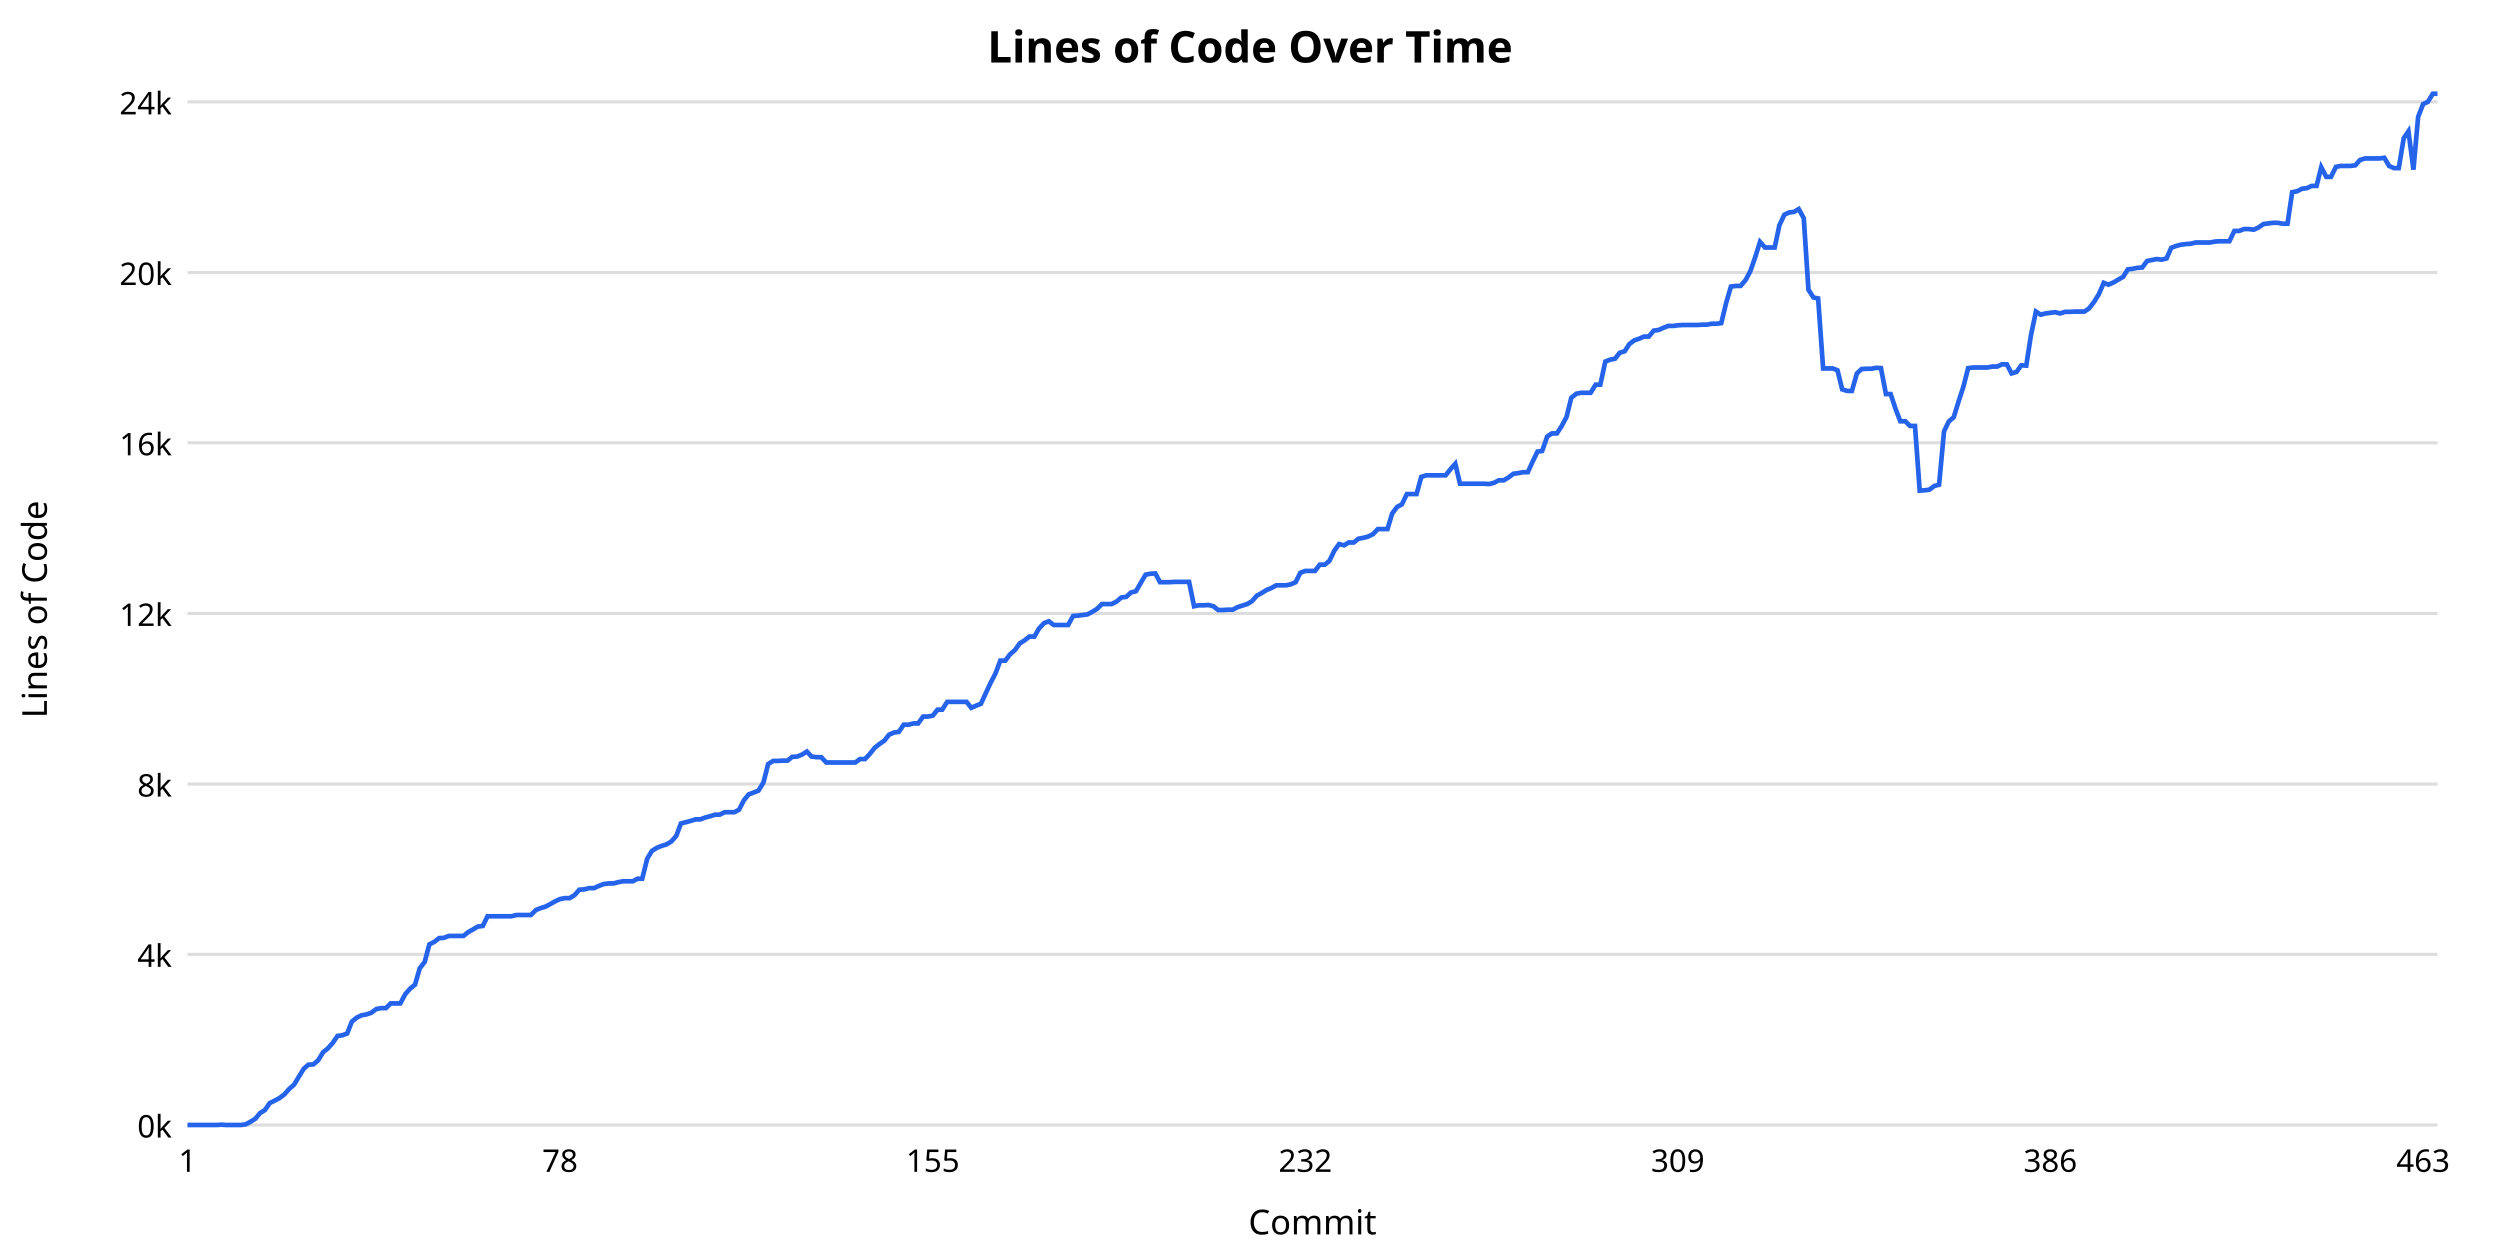
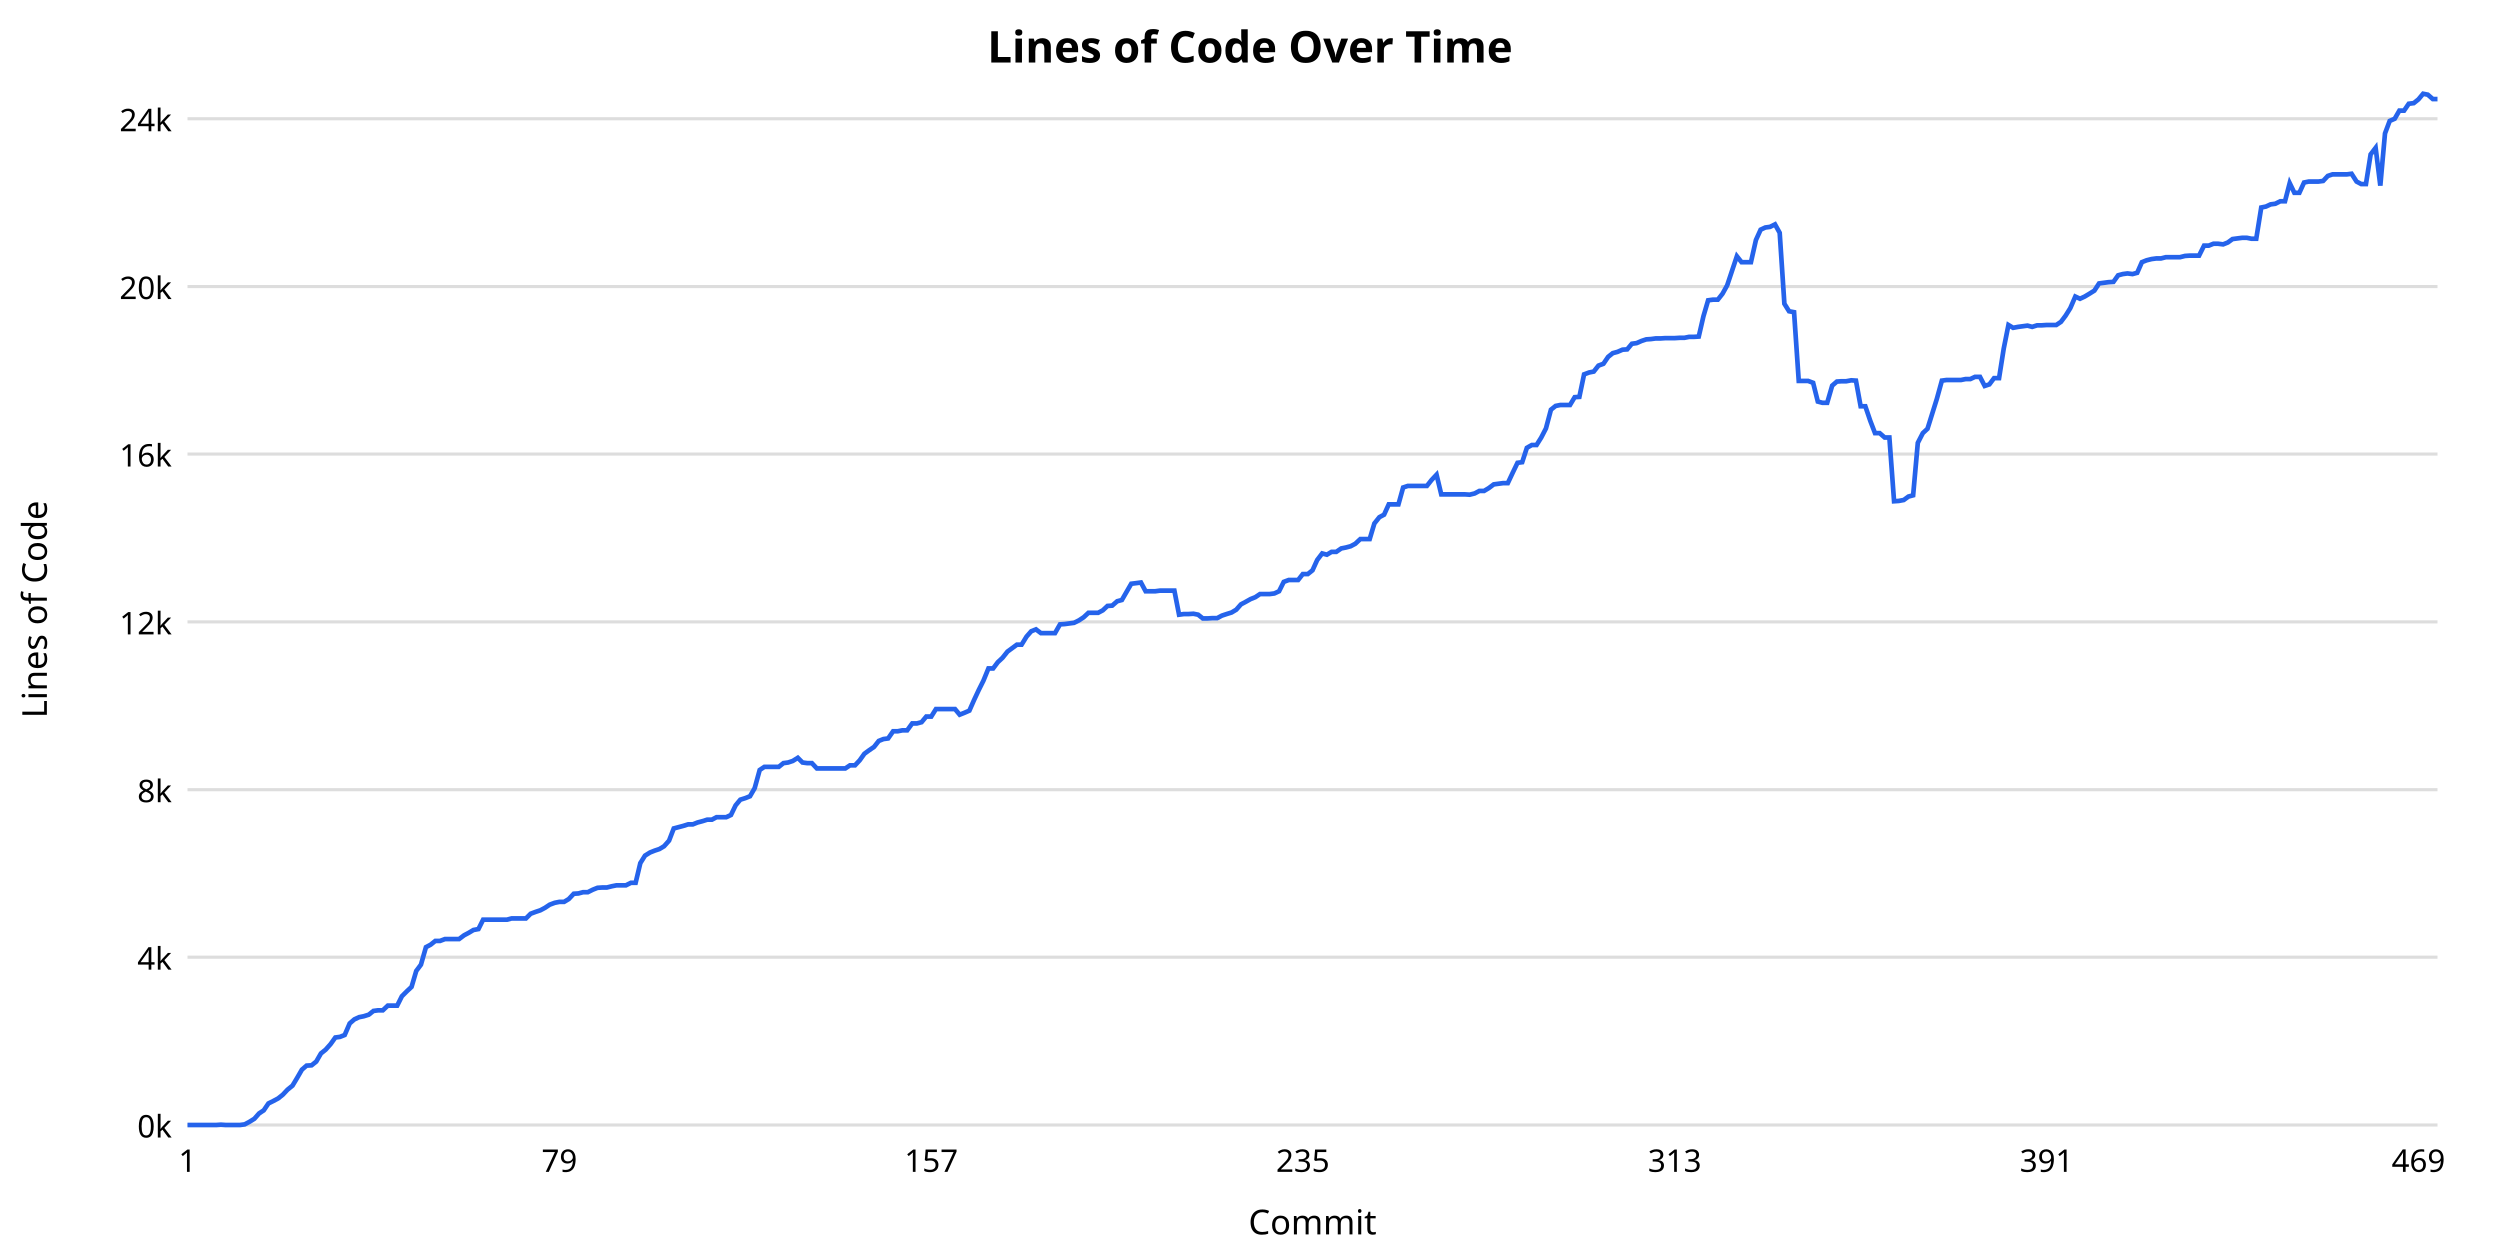
<svg xmlns="http://www.w3.org/2000/svg" width="800" height="400" style="background:#fff">
  <text x="400" y="20" font-family="sans-serif" font-size="14" text-anchor="middle" font-weight="bold">Lines of Code Over Time</text>
  <text x="420" y="395" font-family="sans-serif" font-size="11" text-anchor="middle">Commit</text>
  <text x="15" y="195" font-family="sans-serif" font-size="11" text-anchor="middle" transform="rotate(-90,15,195)">Lines of Code</text>
  <line x1="60" y1="360.0" x2="780" y2="360.0" stroke="#ddd" />
  <text x="55" y="364.0" font-family="sans-serif" font-size="10" text-anchor="end">0k</text>
-   <line x1="60" y1="305.4" x2="780" y2="305.4" stroke="#ddd" />
-   <text x="55" y="309.4" font-family="sans-serif" font-size="10" text-anchor="end">4k</text>
-   <line x1="60" y1="250.9" x2="780" y2="250.9" stroke="#ddd" />
-   <text x="55" y="254.9" font-family="sans-serif" font-size="10" text-anchor="end">8k</text>
-   <line x1="60" y1="196.3" x2="780" y2="196.3" stroke="#ddd" />
-   <text x="55" y="200.3" font-family="sans-serif" font-size="10" text-anchor="end">12k</text>
-   <line x1="60" y1="141.7" x2="780" y2="141.7" stroke="#ddd" />
-   <text x="55" y="145.7" font-family="sans-serif" font-size="10" text-anchor="end">16k</text>
-   <line x1="60" y1="87.2" x2="780" y2="87.2" stroke="#ddd" />
-   <text x="55" y="91.2" font-family="sans-serif" font-size="10" text-anchor="end">20k</text>
-   <line x1="60" y1="32.6" x2="780" y2="32.6" stroke="#ddd" />
-   <text x="55" y="36.6" font-family="sans-serif" font-size="10" text-anchor="end">24k</text>
+   <line x1="60" y1="306.3" x2="780" y2="306.3" stroke="#ddd" />
+   <text x="55" y="310.3" font-family="sans-serif" font-size="10" text-anchor="end">4k</text>
+   <line x1="60" y1="252.7" x2="780" y2="252.7" stroke="#ddd" />
+   <text x="55" y="256.7" font-family="sans-serif" font-size="10" text-anchor="end">8k</text>
+   <line x1="60" y1="199.0" x2="780" y2="199.0" stroke="#ddd" />
+   <text x="55" y="203.0" font-family="sans-serif" font-size="10" text-anchor="end">12k</text>
+   <line x1="60" y1="145.3" x2="780" y2="145.3" stroke="#ddd" />
+   <text x="55" y="149.3" font-family="sans-serif" font-size="10" text-anchor="end">16k</text>
+   <line x1="60" y1="91.7" x2="780" y2="91.7" stroke="#ddd" />
+   <text x="55" y="95.7" font-family="sans-serif" font-size="10" text-anchor="end">20k</text>
+   <line x1="60" y1="38.0" x2="780" y2="38.0" stroke="#ddd" />
+   <text x="55" y="42.0" font-family="sans-serif" font-size="10" text-anchor="end">24k</text>
  <text x="60.0" y="375" font-family="sans-serif" font-size="10" text-anchor="middle">1</text>
-   <text x="179.2" y="375" font-family="sans-serif" font-size="10" text-anchor="middle">78</text>
-   <text x="298.5" y="375" font-family="sans-serif" font-size="10" text-anchor="middle">155</text>
-   <text x="417.7" y="375" font-family="sans-serif" font-size="10" text-anchor="middle">232</text>
-   <text x="536.9" y="375" font-family="sans-serif" font-size="10" text-anchor="middle">309</text>
-   <text x="656.1" y="375" font-family="sans-serif" font-size="10" text-anchor="middle">386</text>
-   <text x="775.4" y="375" font-family="sans-serif" font-size="10" text-anchor="middle">463</text>
-   <polyline fill="none" stroke="#2563eb" stroke-width="1.5" points="60.0,360.0 61.5,360.0 63.1,360.0 64.6,360.0 66.2,360.0 67.7,360.0 69.3,360.0 70.8,359.9 72.4,360.0 73.9,360.0 75.5,360.0 77.0,360.0 78.6,359.8 80.1,359.0 81.7,358.0 83.2,356.2 84.8,355.2 86.3,353.0 87.9,352.2 89.4,351.4 91.0,350.2 92.5,348.5 94.1,347.1 95.6,344.6 97.2,342.0 98.7,340.7 100.3,340.6 101.8,339.3 103.4,336.7 104.9,335.5 106.5,333.7 108.0,331.5 109.5,331.3 111.1,330.7 112.6,326.9 114.2,325.6 115.7,324.9 117.3,324.6 118.8,324.1 120.4,322.9 121.9,322.6 123.5,322.6 125.0,321.1 126.6,321.1 128.1,321.1 129.7,318.1 131.2,316.4 132.8,315.1 134.3,309.9 135.9,307.8 137.4,302.2 139.0,301.4 140.5,300.2 142.1,300.1 143.6,299.5 145.2,299.5 146.7,299.5 148.3,299.5 149.8,298.3 151.4,297.4 152.9,296.5 154.5,296.3 156.0,293.2 157.5,293.2 159.1,293.2 160.6,293.2 162.2,293.2 163.7,293.2 165.3,292.8 166.8,292.8 168.4,292.8 169.9,292.8 171.5,291.2 173.0,290.6 174.6,290.1 176.1,289.3 177.7,288.4 179.2,287.7 180.8,287.4 182.3,287.4 183.9,286.4 185.4,284.7 187.0,284.6 188.5,284.2 190.1,284.2 191.6,283.5 193.2,282.9 194.7,282.7 196.3,282.7 197.8,282.3 199.4,282.0 200.9,282.0 202.5,282.0 204.0,281.2 205.5,281.2 207.1,274.8 208.6,272.3 210.2,271.3 211.7,270.7 213.3,270.2 214.8,269.3 216.4,267.5 217.9,263.5 219.5,263.1 221.0,262.7 222.6,262.2 224.1,262.2 225.7,261.6 227.2,261.2 228.8,260.7 230.3,260.7 231.9,259.9 233.4,259.9 235.0,259.9 236.5,259.1 238.1,256.0 239.6,254.2 241.2,253.6 242.7,253.0 244.3,250.4 245.8,244.5 247.4,243.5 248.9,243.5 250.5,243.4 252.0,243.4 253.5,242.2 255.1,242.1 256.6,241.5 258.2,240.5 259.7,242.1 261.3,242.3 262.8,242.3 264.4,244.0 265.9,244.0 267.5,244.0 269.0,244.0 270.6,244.0 272.1,244.0 273.7,244.0 275.2,242.9 276.8,242.9 278.3,241.3 279.9,239.3 281.4,238.1 283.0,237.0 284.5,235.1 286.1,234.4 287.6,234.2 289.2,231.9 290.7,231.9 292.3,231.5 293.8,231.5 295.4,229.3 296.9,229.3 298.5,229.0 300.0,227.1 301.5,227.1 303.1,224.6 304.6,224.6 306.2,224.6 307.7,224.6 309.3,224.6 310.8,226.5 312.4,225.8 313.9,225.2 315.5,221.7 317.0,218.5 318.6,215.4 320.1,211.4 321.7,211.4 323.2,209.4 324.8,208.0 326.3,205.9 327.9,204.9 329.4,203.7 331.0,203.7 332.5,201.1 334.1,199.4 335.6,198.8 337.2,200.0 338.7,200.0 340.3,200.0 341.8,200.0 343.4,197.1 344.9,197.0 346.5,196.8 348.0,196.6 349.5,195.8 351.1,194.8 352.6,193.3 354.2,193.3 355.7,193.3 357.3,192.5 358.8,191.2 360.4,191.0 361.9,189.6 363.5,189.2 365.0,186.6 366.6,183.9 368.1,183.6 369.7,183.5 371.2,186.3 372.8,186.3 374.3,186.3 375.9,186.2 377.4,186.2 379.0,186.2 380.5,186.2 382.1,194.0 383.6,193.7 385.2,193.7 386.7,193.6 388.3,194.0 389.8,195.2 391.4,195.2 392.9,195.1 394.5,195.1 396.0,194.3 397.5,193.8 399.1,193.3 400.6,192.4 402.2,190.6 403.7,189.8 405.3,188.8 406.8,188.2 408.4,187.3 409.9,187.3 411.5,187.3 413.0,187.0 414.6,186.3 416.1,183.3 417.7,182.7 419.2,182.7 420.8,182.7 422.3,180.7 423.9,180.7 425.4,179.5 427.0,176.2 428.5,174.1 430.1,174.5 431.6,173.6 433.2,173.6 434.7,172.4 436.3,172.1 437.8,171.7 439.4,170.9 440.9,169.3 442.5,169.3 444.0,169.3 445.5,164.3 447.1,162.2 448.6,161.4 450.2,158.1 451.7,158.1 453.3,158.1 454.8,152.6 456.4,152.1 457.9,152.1 459.5,152.1 461.0,152.1 462.6,152.1 464.1,150.2 465.7,148.4 467.2,154.8 468.8,154.8 470.3,154.8 471.9,154.8 473.4,154.8 475.0,154.8 476.5,154.9 478.1,154.5 479.6,153.7 481.2,153.7 482.7,152.8 484.3,151.6 485.8,151.4 487.4,151.1 488.9,151.1 490.5,147.6 492.0,144.5 493.5,144.3 495.1,139.7 496.6,138.7 498.2,138.7 499.7,136.4 501.3,133.4 502.8,127.3 504.4,126.0 505.9,125.7 507.5,125.7 509.0,125.7 510.6,123.1 512.1,123.1 513.7,115.7 515.2,115.1 516.8,114.8 518.3,112.9 519.9,112.4 521.4,110.1 523.0,108.9 524.5,108.4 526.1,107.7 527.6,107.7 529.2,105.8 530.7,105.6 532.3,104.9 533.8,104.3 535.4,104.3 536.9,104.1 538.5,104.0 540.0,104.0 541.5,104.0 543.1,104.0 544.6,103.9 546.2,103.9 547.7,103.6 549.3,103.6 550.8,103.4 552.4,96.8 553.9,91.7 555.5,91.5 557.0,91.5 558.6,89.6 560.1,86.8 561.7,82.2 563.2,77.4 564.8,79.2 566.3,79.2 567.9,79.2 569.4,72.1 571.0,68.7 572.5,68.0 574.1,67.8 575.6,66.9 577.2,69.8 578.7,92.7 580.3,95.2 581.8,95.5 583.4,117.9 584.9,117.9 586.5,117.9 588.0,118.5 589.5,124.6 591.1,125.1 592.6,125.1 594.2,119.5 595.7,118.1 597.3,118.0 598.8,118.0 600.4,117.7 601.9,117.8 603.5,126.1 605.0,126.1 606.6,130.9 608.1,134.8 609.7,134.8 611.2,136.3 612.8,136.3 614.3,157.0 615.9,156.9 617.4,156.7 619.0,155.5 620.5,155.1 622.1,138.0 623.6,134.9 625.2,133.5 626.7,128.6 628.3,123.7 629.8,117.8 631.4,117.6 632.9,117.6 634.5,117.6 636.0,117.6 637.5,117.3 639.1,117.3 640.6,116.6 642.2,116.6 643.7,119.5 645.3,119.0 646.8,116.9 648.4,117.0 649.9,107.3 651.5,99.7 653.0,100.7 654.6,100.3 656.1,100.1 657.7,99.9 659.2,100.3 660.8,99.8 662.3,99.8 663.9,99.7 665.4,99.7 667.0,99.7 668.5,98.7 670.1,96.6 671.6,94.2 673.2,90.5 674.7,91.1 676.3,90.4 677.8,89.5 679.4,88.6 680.9,86.2 682.5,86.0 684.0,85.7 685.5,85.6 687.1,83.5 688.6,83.2 690.2,82.9 691.7,83.1 693.3,82.7 694.8,79.3 696.4,78.7 697.9,78.3 699.5,78.1 701.0,78.0 702.6,77.6 704.1,77.6 705.7,77.6 707.2,77.6 708.8,77.3 710.3,77.2 711.9,77.2 713.4,77.2 715.0,73.9 716.5,73.9 718.1,73.3 719.6,73.3 721.2,73.5 722.7,72.8 724.3,71.7 725.8,71.5 727.4,71.3 728.9,71.3 730.5,71.6 732.0,71.6 733.5,61.5 735.1,61.2 736.6,60.4 738.2,60.2 739.7,59.5 741.3,59.5 742.8,53.5 744.4,56.6 745.9,56.6 747.5,53.4 749.0,53.1 750.6,53.1 752.1,53.1 753.7,52.9 755.2,51.2 756.8,50.7 758.3,50.7 759.9,50.7 761.4,50.7 763.0,50.5 764.5,53.1 766.1,53.8 767.6,53.8 769.2,44.2 770.7,42.0 772.3,54.3 773.8,37.4 775.4,33.3 776.9,32.6 778.5,30.0 780.0,30.0 " />
+   <text x="179.0" y="375" font-family="sans-serif" font-size="10" text-anchor="middle">79</text>
+   <text x="298.0" y="375" font-family="sans-serif" font-size="10" text-anchor="middle">157</text>
+   <text x="416.9" y="375" font-family="sans-serif" font-size="10" text-anchor="middle">235</text>
+   <text x="535.9" y="375" font-family="sans-serif" font-size="10" text-anchor="middle">313</text>
+   <text x="654.9" y="375" font-family="sans-serif" font-size="10" text-anchor="middle">391</text>
+   <text x="773.9" y="375" font-family="sans-serif" font-size="10" text-anchor="middle">469</text>
+   <polyline fill="none" stroke="#2563eb" stroke-width="1.5" points="60.0,360.0 61.5,360.0 63.1,360.0 64.6,360.0 66.1,360.0 67.6,360.0 69.2,360.0 70.7,359.9 72.2,360.0 73.7,360.0 75.3,360.0 76.8,360.0 78.3,359.8 79.8,359.0 81.4,358.0 82.9,356.3 84.4,355.3 85.9,353.1 87.5,352.3 89.0,351.5 90.5,350.3 92.0,348.7 93.6,347.4 95.1,344.9 96.6,342.3 98.1,341.0 99.7,340.9 101.2,339.7 102.7,337.1 104.2,335.9 105.8,334.1 107.3,332.0 108.8,331.8 110.3,331.2 111.9,327.5 113.4,326.2 114.9,325.5 116.4,325.2 118.0,324.7 119.5,323.5 121.0,323.3 122.5,323.3 124.1,321.8 125.6,321.8 127.1,321.8 128.6,318.8 130.2,317.2 131.7,315.8 133.2,310.7 134.7,308.7 136.3,303.1 137.8,302.3 139.3,301.1 140.8,301.1 142.4,300.5 143.9,300.5 145.4,300.5 146.9,300.5 148.5,299.3 150.0,298.5 151.5,297.6 153.1,297.3 154.6,294.3 156.1,294.3 157.6,294.3 159.2,294.3 160.7,294.3 162.2,294.3 163.7,293.9 165.3,293.9 166.8,293.9 168.3,293.9 169.8,292.4 171.4,291.8 172.9,291.3 174.4,290.5 175.9,289.5 177.5,288.9 179.0,288.6 180.5,288.6 182.0,287.7 183.6,286.0 185.1,285.9 186.6,285.5 188.1,285.5 189.7,284.7 191.2,284.1 192.7,284.0 194.2,284.0 195.8,283.6 197.3,283.3 198.8,283.3 200.3,283.3 201.9,282.5 203.4,282.5 204.9,276.2 206.4,273.8 208.0,272.8 209.5,272.2 211.0,271.7 212.5,270.8 214.1,269.0 215.6,265.1 217.1,264.7 218.6,264.3 220.2,263.8 221.7,263.8 223.2,263.2 224.7,262.8 226.3,262.3 227.8,262.3 229.3,261.5 230.8,261.5 232.4,261.5 233.9,260.8 235.4,257.7 236.9,255.9 238.5,255.4 240.0,254.8 241.5,252.2 243.1,246.4 244.6,245.4 246.1,245.4 247.6,245.4 249.2,245.4 250.7,244.2 252.2,244.0 253.7,243.5 255.3,242.5 256.8,244.0 258.3,244.2 259.8,244.2 261.4,245.9 262.9,245.9 264.4,245.9 265.9,245.9 267.5,245.9 269.0,245.9 270.5,245.9 272.0,244.9 273.6,244.9 275.1,243.3 276.6,241.2 278.1,240.1 279.7,239.0 281.2,237.1 282.7,236.5 284.2,236.3 285.8,234.0 287.3,234.0 288.8,233.7 290.3,233.7 291.9,231.5 293.4,231.5 294.9,231.1 296.4,229.3 298.0,229.3 299.5,226.9 301.0,226.9 302.5,226.9 304.1,226.9 305.6,226.9 307.1,228.7 308.6,228.1 310.2,227.4 311.7,224.0 313.2,220.8 314.7,217.8 316.3,213.9 317.8,213.9 319.3,211.9 320.8,210.5 322.4,208.5 323.9,207.4 325.4,206.3 326.9,206.3 328.5,203.7 330.0,202.0 331.5,201.4 333.1,202.6 334.6,202.6 336.1,202.6 337.6,202.6 339.2,199.8 340.7,199.7 342.2,199.5 343.7,199.3 345.3,198.5 346.8,197.5 348.3,196.1 349.8,196.1 351.4,196.1 352.9,195.3 354.4,193.9 355.9,193.8 357.5,192.4 359.0,192.0 360.5,189.4 362.0,186.8 363.6,186.6 365.1,186.4 366.6,189.2 368.1,189.2 369.7,189.2 371.2,189.0 372.7,189.0 374.2,189.0 375.8,189.0 377.3,196.7 378.8,196.5 380.3,196.5 381.9,196.4 383.4,196.7 384.9,197.9 386.4,197.9 388.0,197.8 389.5,197.8 391.0,197.0 392.5,196.5 394.1,196.0 395.6,195.1 397.1,193.4 398.6,192.6 400.2,191.7 401.7,191.1 403.2,190.1 404.7,190.1 406.3,190.1 407.8,189.9 409.3,189.2 410.8,186.2 412.4,185.6 413.9,185.6 415.4,185.6 416.9,183.7 418.5,183.7 420.0,182.5 421.5,179.2 423.1,177.1 424.6,177.5 426.1,176.6 427.6,176.6 429.2,175.5 430.7,175.2 432.2,174.8 433.7,174.0 435.3,172.5 436.8,172.5 438.3,172.5 439.8,167.5 441.4,165.5 442.9,164.7 444.4,161.4 445.9,161.4 447.5,161.4 449.0,156.0 450.5,155.5 452.0,155.5 453.6,155.5 455.1,155.5 456.6,155.5 458.1,153.6 459.7,151.9 461.2,158.2 462.7,158.2 464.2,158.2 465.8,158.2 467.3,158.2 468.8,158.2 470.3,158.3 471.9,157.9 473.4,157.1 474.9,157.1 476.4,156.2 478.0,155.0 479.5,154.8 481.0,154.6 482.5,154.6 484.1,151.2 485.6,148.1 487.1,147.9 488.6,143.3 490.2,142.4 491.7,142.4 493.2,140.0 494.7,137.1 496.3,131.1 497.8,129.9 499.3,129.6 500.8,129.6 502.4,129.6 503.9,127.1 505.4,127.0 506.9,119.8 508.5,119.2 510.0,118.9 511.5,117.0 513.1,116.4 514.6,114.2 516.1,113.0 517.6,112.6 519.2,111.9 520.7,111.8 522.2,110.0 523.7,109.8 525.3,109.1 526.8,108.6 528.3,108.5 529.8,108.3 531.4,108.3 532.9,108.2 534.4,108.2 535.9,108.2 537.5,108.1 539.0,108.1 540.5,107.8 542.0,107.8 543.6,107.7 545.1,101.2 546.6,96.1 548.1,95.9 549.7,95.9 551.2,94.0 552.7,91.3 554.2,86.8 555.8,82.0 557.3,83.9 558.8,83.9 560.3,83.9 561.9,76.8 563.4,73.5 564.9,72.8 566.4,72.6 568.0,71.8 569.5,74.5 571.0,97.2 572.5,99.6 574.1,99.9 575.6,121.9 577.1,121.9 578.6,121.9 580.2,122.5 581.7,128.5 583.2,128.9 584.7,128.9 586.3,123.4 587.8,122.1 589.3,122.0 590.8,122.0 592.4,121.7 593.9,121.8 595.4,130.0 596.9,130.0 598.5,134.7 600.0,138.6 601.5,138.6 603.1,140.0 604.6,140.0 606.1,160.4 607.6,160.3 609.2,160.0 610.7,158.9 612.2,158.5 613.7,141.7 615.3,138.6 616.8,137.2 618.3,132.4 619.8,127.6 621.4,121.8 622.9,121.6 624.4,121.6 625.9,121.6 627.5,121.6 629.0,121.3 630.5,121.3 632.0,120.6 633.6,120.6 635.1,123.5 636.6,123.0 638.1,121.0 639.7,121.0 641.2,111.5 642.7,104.0 644.2,104.9 645.8,104.6 647.3,104.4 648.8,104.2 650.3,104.6 651.9,104.1 653.4,104.1 654.9,104.0 656.4,104.0 658.0,104.0 659.5,103.0 661.0,101.0 662.5,98.6 664.1,94.9 665.6,95.6 667.1,94.9 668.6,94.0 670.2,93.0 671.7,90.7 673.2,90.5 674.7,90.3 676.3,90.2 677.8,88.1 679.3,87.7 680.8,87.5 682.4,87.7 683.9,87.3 685.4,83.9 686.9,83.3 688.5,82.9 690.0,82.7 691.5,82.7 693.1,82.3 694.6,82.3 696.1,82.3 697.6,82.3 699.2,81.9 700.7,81.8 702.2,81.8 703.7,81.8 705.3,78.6 706.8,78.6 708.3,78.0 709.8,78.0 711.4,78.2 712.9,77.6 714.4,76.5 715.9,76.3 717.5,76.1 719.0,76.1 720.5,76.4 722.0,76.4 723.6,66.4 725.1,66.1 726.6,65.4 728.1,65.2 729.7,64.4 731.2,64.4 732.7,58.6 734.2,61.7 735.8,61.7 737.3,58.4 738.8,58.1 740.3,58.1 741.9,58.1 743.4,57.9 744.9,56.3 746.4,55.8 748.0,55.8 749.5,55.8 751.0,55.8 752.5,55.6 754.1,58.1 755.6,58.9 757.1,58.9 758.6,49.4 760.2,47.3 761.7,59.4 763.2,42.7 764.7,38.7 766.3,38.0 767.8,35.4 769.3,35.4 770.8,33.2 772.4,33.0 773.9,31.8 775.4,30.0 776.9,30.3 778.5,31.7 780.0,31.7 " />
</svg>
